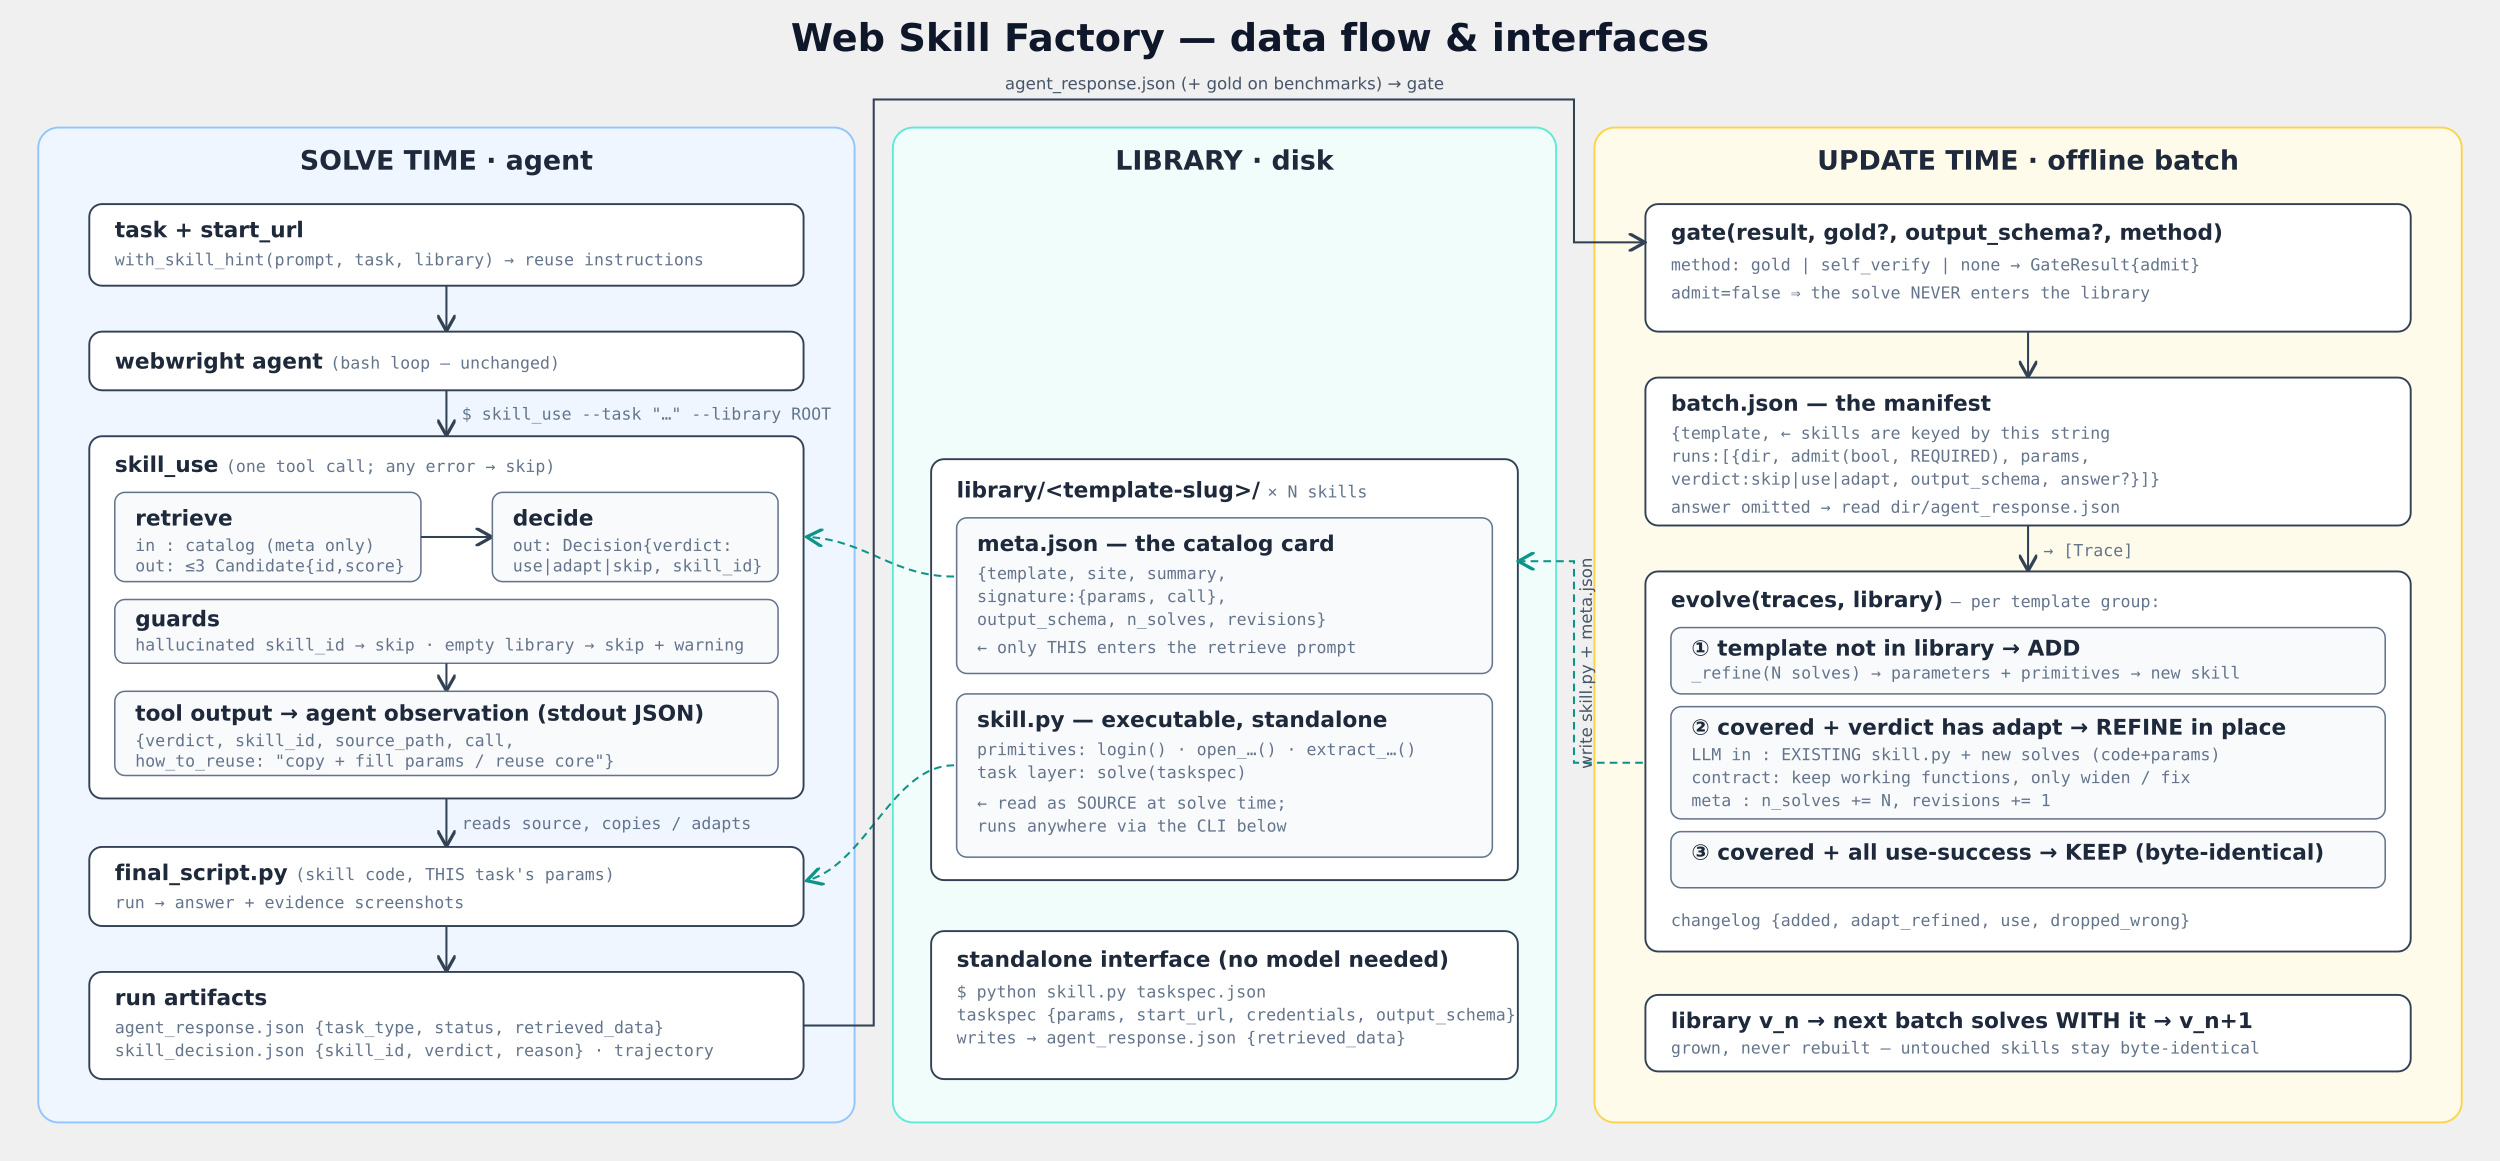
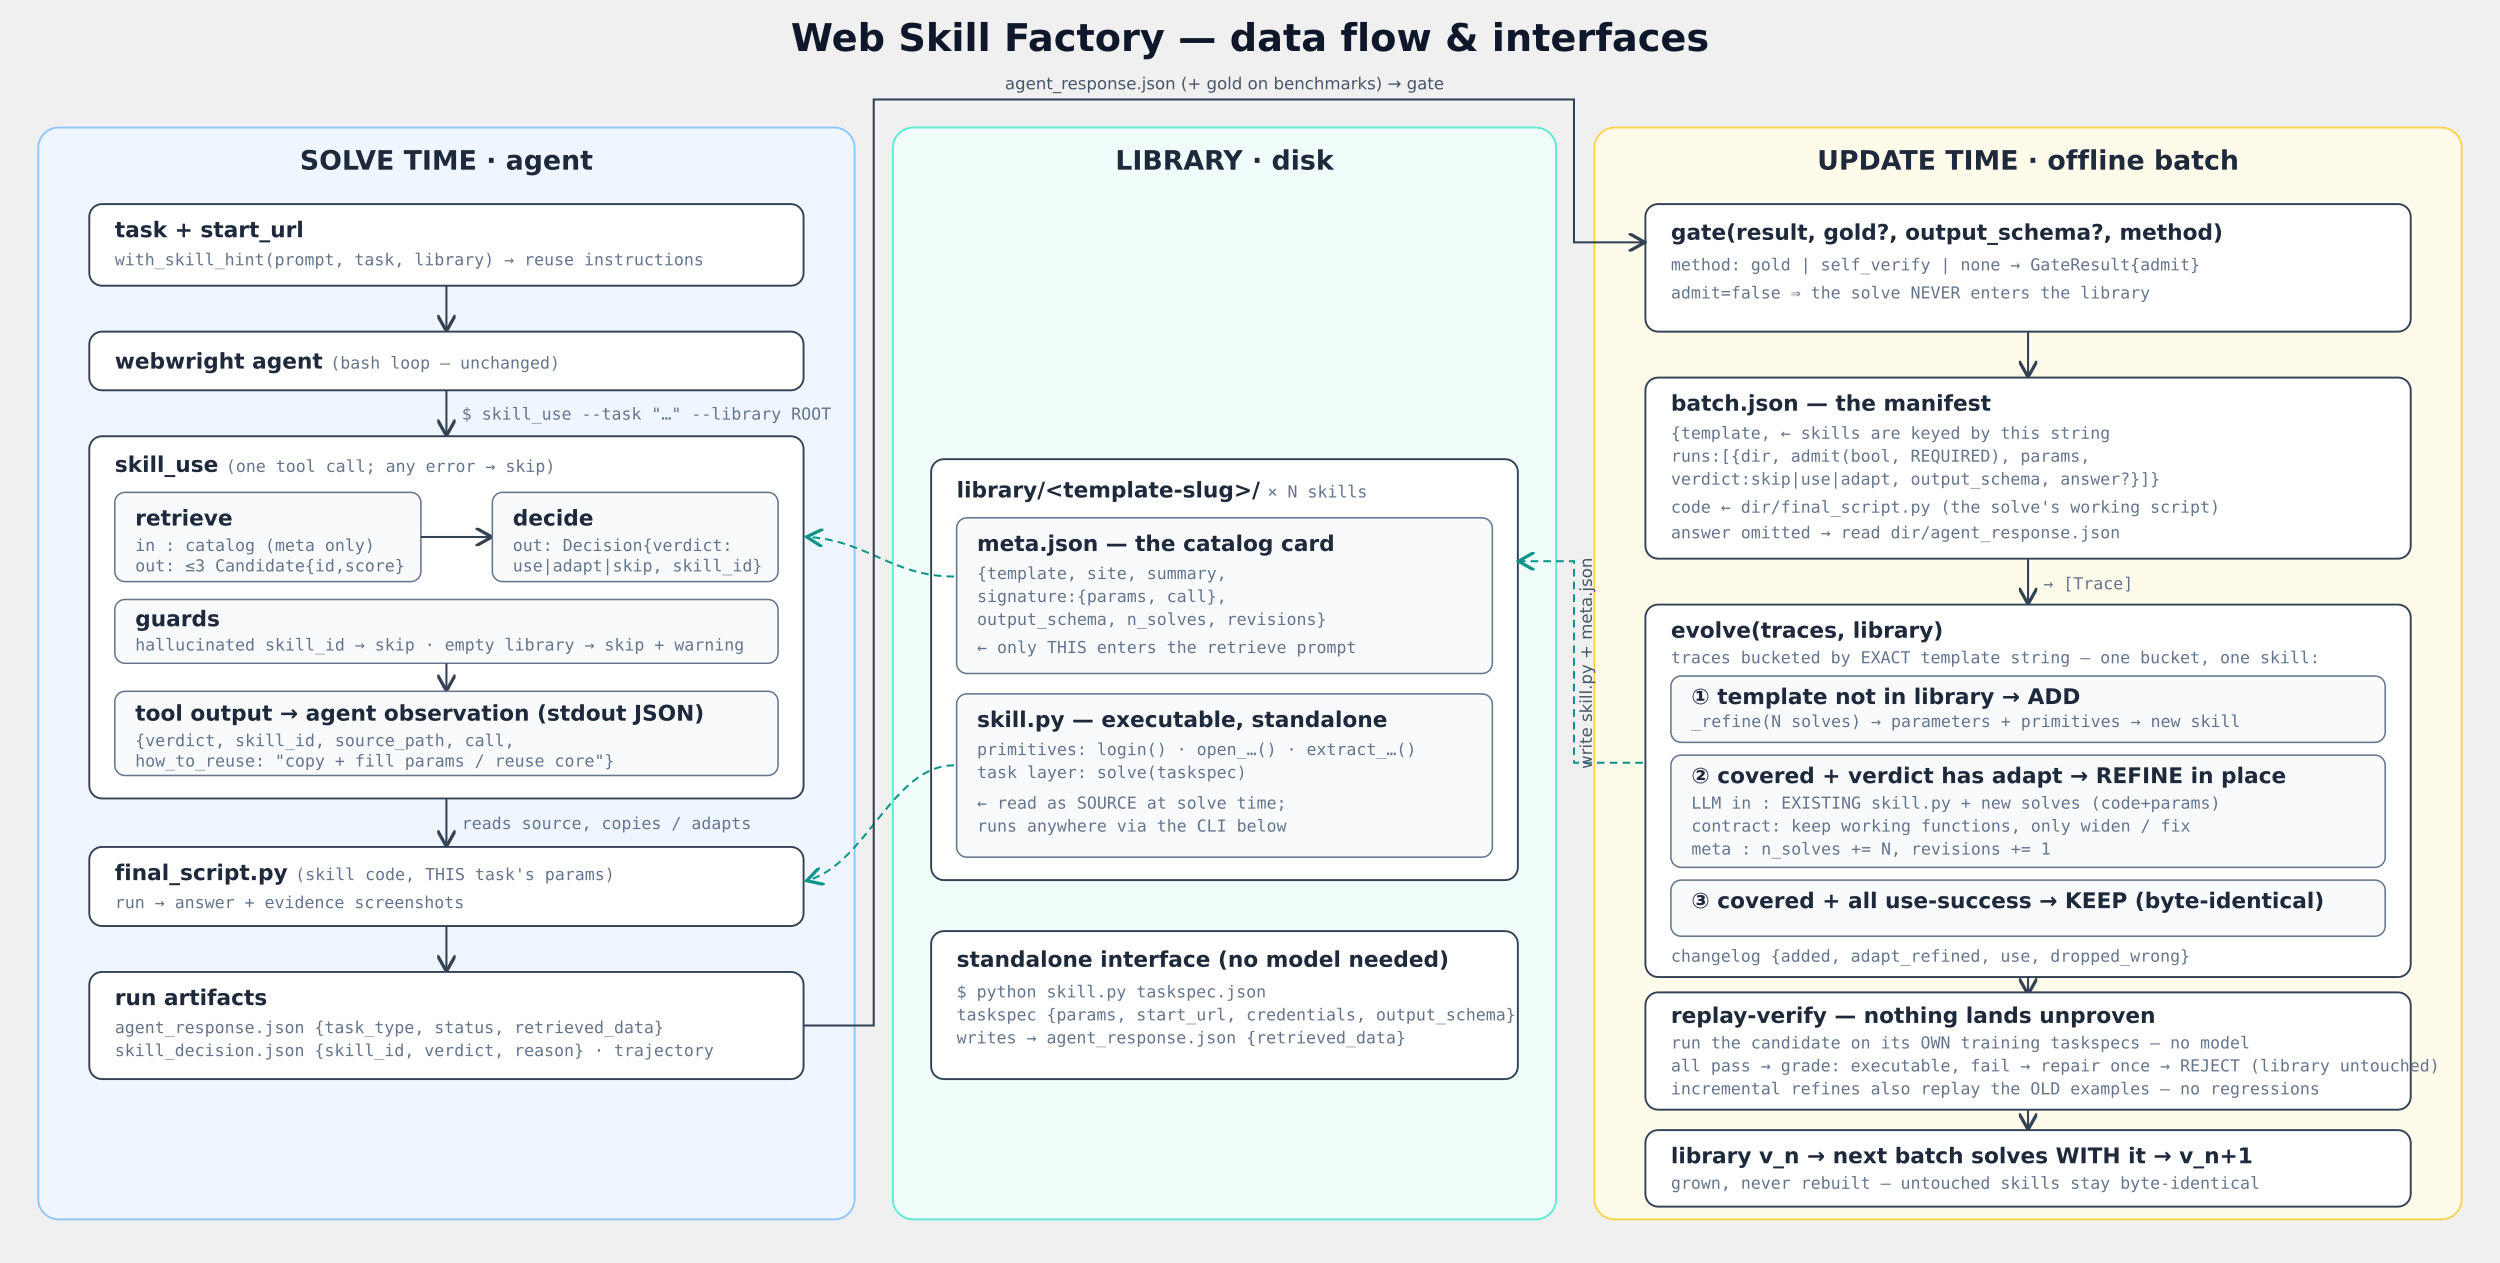
- <svg xmlns="http://www.w3.org/2000/svg" viewBox="0 0 1960 910" font-family="DejaVu Sans, sans-serif">
+ <svg xmlns="http://www.w3.org/2000/svg" viewBox="0 0 1960 990" font-family="DejaVu Sans, sans-serif">
  <defs>
    <marker id="a" markerWidth="9" markerHeight="9" refX="7" refY="4.5" orient="auto">
      <path d="M0,0 L8,4.5 L0,9" fill="none" stroke="#334155" stroke-width="1.6" />
    </marker>
    <marker id="at" markerWidth="9" markerHeight="9" refX="7" refY="4.5" orient="auto">
      <path d="M0,0 L8,4.5 L0,9" fill="none" stroke="#0d9488" stroke-width="1.6" />
    </marker>
  </defs>
  <style>
    .box  { fill: #ffffff; stroke: #334155; stroke-width: 1.5; rx: 10; }
    .sub  { fill: #f8fafc; stroke: #64748b; stroke-width: 1.2; rx: 8; }
    .t    { fill: #1e293b; font-size: 17px; font-weight: bold; }
    .h    { fill: #1e293b; font-size: 21px; font-weight: bold; }
    .md   { fill: #64748b; font-size: 13px; font-family: "DejaVu Sans Mono", monospace; }
    .lbl  { fill: #475569; font-size: 13px; }
    .fl   { fill: none; stroke: #334155; stroke-width: 1.6; marker-end: url(#a); }
    .fd   { fill: none; stroke: #0d9488; stroke-width: 1.6; stroke-dasharray: 6 4; marker-end: url(#at); }
  </style>
  <text x="980" y="40" text-anchor="middle" font-size="30" font-weight="bold" fill="#0f172a">Web Skill Factory — data flow &amp; interfaces</text>
-   <rect x="30" y="100" width="640" height="780" rx="16" fill="#eff6ff" stroke="#93c5fd" stroke-width="1.5" />
-   <rect x="700" y="100" width="520" height="780" rx="16" fill="#f0fdfa" stroke="#5eead4" stroke-width="1.5" />
-   <rect x="1250" y="100" width="680" height="780" rx="16" fill="#fffbeb" stroke="#fcd34d" stroke-width="1.5" />
+   <rect x="30" y="100" width="640" height="856" rx="16" fill="#eff6ff" stroke="#93c5fd" stroke-width="1.5" />
+   <rect x="700" y="100" width="520" height="856" rx="16" fill="#f0fdfa" stroke="#5eead4" stroke-width="1.5" />
+   <rect x="1250" y="100" width="680" height="856" rx="16" fill="#fffbeb" stroke="#fcd34d" stroke-width="1.5" />
  <text class="h" x="350" y="133" text-anchor="middle" fill="#1d4ed8">SOLVE TIME · agent</text>
  <text class="h" x="960" y="133" text-anchor="middle" fill="#0f766e">LIBRARY · disk</text>
  <text class="h" x="1590" y="133" text-anchor="middle" fill="#b45309">UPDATE TIME · offline batch</text>
  <rect class="box" x="70" y="160" width="560" height="64" />
  <text class="t" x="90" y="186">task + start_url</text>
  <text class="md" x="90" y="208">with_skill_hint(prompt, task, library) → reuse instructions</text>
  <path class="fl" d="M350,224 V258" />
  <rect class="box" x="70" y="260" width="560" height="46" />
  <text class="t" x="90" y="289">webwright agent  <tspan class="md" font-weight="normal">(bash loop — unchanged)</tspan>
  </text>
  <path class="fl" d="M350,306 V340" />
  <text class="md" x="362" y="329">$ skill_use --task "…" --library ROOT</text>
  <rect class="box" x="70" y="342" width="560" height="284" />
  <text class="t" x="90" y="370">skill_use  <tspan class="md" font-weight="normal">(one tool call; any error → skip)</tspan>
  </text>
  <rect class="sub" x="90" y="386" width="240" height="70" />
  <text class="t" x="106" y="412" font-size="15">retrieve</text>
  <text class="md" x="106" y="432">in : catalog (meta only)</text>
  <text class="md" x="106" y="448">out: ≤3 Candidate{id,score}</text>
  <path class="fl" d="M330,421 H384" />
  <rect class="sub" x="386" y="386" width="224" height="70" />
  <text class="t" x="402" y="412" font-size="15">decide</text>
  <text class="md" x="402" y="432">out: Decision{verdict:</text>
  <text class="md" x="402" y="448">use|adapt|skip, skill_id}</text>
  <rect class="sub" x="90" y="470" width="520" height="50" />
  <text class="t" x="106" y="491" font-size="14" fill="#b91c1c">guards</text>
  <text class="md" x="106" y="510">hallucinated skill_id → skip · empty library → skip + warning</text>
  <path class="fl" d="M350,520 V540" />
  <rect class="sub" x="90" y="542" width="520" height="66" />
  <text class="t" x="106" y="565" font-size="14">tool output → agent observation (stdout JSON)</text>
  <text class="md" x="106" y="585">{verdict, skill_id, source_path, call,</text>
  <text class="md" x="106" y="601"> how_to_reuse: "copy + fill params / reuse core"}</text>
  <path class="fl" d="M350,626 V662" />
  <text class="md" x="362" y="650">reads source, copies / adapts</text>
  <rect class="box" x="70" y="664" width="560" height="62" />
  <text class="t" x="90" y="690">final_script.py  <tspan class="md" font-weight="normal">(skill code, THIS task's params)</tspan>
  </text>
  <text class="md" x="90" y="712">run → answer + evidence screenshots</text>
  <path class="fl" d="M350,726 V760" />
  <rect class="box" x="70" y="762" width="560" height="84" />
  <text class="t" x="90" y="788">run artifacts</text>
  <text class="md" x="90" y="810">agent_response.json {task_type, status, retrieved_data}</text>
  <text class="md" x="90" y="828">skill_decision.json {skill_id, verdict, reason} · trajectory</text>
  <rect class="box" x="730" y="360" width="460" height="330" />
  <text class="t" x="750" y="390">library/&lt;template-slug&gt;/  <tspan class="md" font-weight="normal">× N skills</tspan>
  </text>
  <rect class="sub" x="750" y="406" width="420" height="122" />
  <text class="t" x="766" y="432" font-size="15">meta.json — the catalog card</text>
  <text class="md" x="766" y="454">{template, site, summary,</text>
  <text class="md" x="766" y="472"> signature:{params, call},</text>
  <text class="md" x="766" y="490"> output_schema, n_solves, revisions}</text>
  <text class="md" x="766" y="512" fill="#0f766e">← only THIS enters the retrieve prompt</text>
  <rect class="sub" x="750" y="544" width="420" height="128" />
  <text class="t" x="766" y="570" font-size="15">skill.py — executable, standalone</text>
  <text class="md" x="766" y="592">primitives: login() · open_…() · extract_…()</text>
  <text class="md" x="766" y="610">task layer: solve(taskspec)</text>
  <text class="md" x="766" y="634" fill="#0f766e">← read as SOURCE at solve time;</text>
  <text class="md" x="766" y="652" fill="#0f766e">  runs anywhere via the CLI below</text>
  <rect class="box" x="730" y="730" width="460" height="116" />
  <text class="t" x="750" y="758">standalone interface (no model needed)</text>
  <text class="md" x="750" y="782">$ python skill.py taskspec.json</text>
  <text class="md" x="750" y="800">taskspec {params, start_url, credentials, output_schema}</text>
  <text class="md" x="750" y="818">writes → agent_response.json {retrieved_data}</text>
  <path class="fd" d="M748,452 C700,452 680,424 634,421" />
  <path class="fd" d="M748,600 C700,600 680,676 634,690" />
  <rect class="box" x="1290" y="160" width="600" height="100" />
  <text class="t" x="1310" y="188">gate(result, gold?, output_schema?, method)</text>
  <text class="md" x="1310" y="212">method: gold | self_verify | none → GateResult{admit}</text>
  <text class="md" x="1310" y="234" fill="#b91c1c">admit=false ⇒ the solve NEVER enters the library</text>
  <path class="fl" d="M1590,260 V294" />
-   <rect class="box" x="1290" y="296" width="600" height="116" />
+   <rect class="box" x="1290" y="296" width="600" height="142" />
  <text class="t" x="1310" y="322">batch.json — the manifest</text>
  <text class="md" x="1310" y="344">{template,   ← skills are keyed by this string</text>
  <text class="md" x="1310" y="362"> runs:[{dir, admit(bool, REQUIRED), params,</text>
  <text class="md" x="1310" y="380">   verdict:skip|use|adapt, output_schema, answer?}]}</text>
-   <text class="md" x="1310" y="402" fill="#64748b">answer omitted → read dir/agent_response.json</text>
-   <path class="fl" d="M1590,412 V446" />
-   <text class="md" x="1602" y="436">→ [Trace]</text>
-   <rect class="box" x="1290" y="448" width="600" height="298" />
-   <text class="t" x="1310" y="476">evolve(traces, library)  <tspan class="md" font-weight="normal">— per template group:</tspan>
-   </text>
-   <rect class="sub" x="1310" y="492" width="560" height="52" />
-   <text class="t" x="1326" y="514" font-size="14" fill="#15803d">① template not in library → ADD</text>
-   <text class="md" x="1326" y="532">_refine(N solves) → parameters + primitives → new skill</text>
-   <rect class="sub" x="1310" y="554" width="560" height="88" />
-   <text class="t" x="1326" y="576" font-size="14" fill="#b45309">② covered + verdict has adapt → REFINE in place</text>
-   <text class="md" x="1326" y="596">LLM in : EXISTING skill.py + new solves (code+params)</text>
-   <text class="md" x="1326" y="614">contract: keep working functions, only widen / fix</text>
-   <text class="md" x="1326" y="632">meta    : n_solves += N, revisions += 1</text>
-   <rect class="sub" x="1310" y="652" width="560" height="44" />
-   <text class="t" x="1326" y="674" font-size="14" fill="#64748b">③ covered + all use-success → KEEP (byte-identical)</text>
-   <text class="md" x="1310" y="726">changelog {added, adapt_refined, use, dropped_wrong}</text>
-   <rect class="box" x="1290" y="780" width="600" height="60" fill="#f0fdfa" stroke="#0d9488" />
-   <text class="t" x="1310" y="806" fill="#0f766e">library v_n → next batch solves WITH it → v_n+1</text>
-   <text class="md" x="1310" y="826">grown, never rebuilt — untouched skills stay byte-identical</text>
+   <text class="md" x="1310" y="402" fill="#64748b">code ← dir/final_script.py (the solve's working script)</text>
+   <text class="md" x="1310" y="422" fill="#64748b">answer omitted → read dir/agent_response.json</text>
+   <path class="fl" d="M1590,438 V472" />
+   <text class="md" x="1602" y="462">→ [Trace]</text>
+   <rect class="box" x="1290" y="474" width="600" height="292" />
+   <text class="t" x="1310" y="500">evolve(traces, library)</text>
+   <text class="md" x="1310" y="520" fill="#64748b">traces bucketed by EXACT template string — one bucket, one skill:</text>
+   <rect class="sub" x="1310" y="530" width="560" height="52" />
+   <text class="t" x="1326" y="552" font-size="14" fill="#15803d">① template not in library → ADD</text>
+   <text class="md" x="1326" y="570">_refine(N solves) → parameters + primitives → new skill</text>
+   <rect class="sub" x="1310" y="592" width="560" height="88" />
+   <text class="t" x="1326" y="614" font-size="14" fill="#b45309">② covered + verdict has adapt → REFINE in place</text>
+   <text class="md" x="1326" y="634">LLM in : EXISTING skill.py + new solves (code+params)</text>
+   <text class="md" x="1326" y="652">contract: keep working functions, only widen / fix</text>
+   <text class="md" x="1326" y="670">meta    : n_solves += N, revisions += 1</text>
+   <rect class="sub" x="1310" y="690" width="560" height="44" />
+   <text class="t" x="1326" y="712" font-size="14" fill="#64748b">③ covered + all use-success → KEEP (byte-identical)</text>
+   <text class="md" x="1310" y="754">changelog {added, adapt_refined, use, dropped_wrong}</text>
+   <path class="fl" d="M1590,766 V778" />
+   <rect class="box" x="1290" y="778" width="600" height="92" stroke="#15803d" />
+   <text class="t" x="1310" y="802" fill="#15803d">replay-verify — nothing lands unproven</text>
+   <text class="md" x="1310" y="822">run the candidate on its OWN training taskspecs — no model</text>
+   <text class="md" x="1310" y="840">all pass → grade: executable,  fail → repair once → REJECT (library untouched)</text>
+   <text class="md" x="1310" y="858">incremental refines also replay the OLD examples — no regressions</text>
+   <path class="fl" d="M1590,870 V884" />
+   <rect class="box" x="1290" y="886" width="600" height="60" fill="#f0fdfa" stroke="#0d9488" />
+   <text class="t" x="1310" y="912" fill="#0f766e">library v_n → next batch solves WITH it → v_n+1</text>
+   <text class="md" x="1310" y="932">grown, never rebuilt — untouched skills stay byte-identical</text>
  <path class="fl" d="M630,804 H685 V78 H1234 V190 H1288" />
  <text class="lbl" x="960" y="70" text-anchor="middle">agent_response.json (+ gold on benchmarks) → gate</text>
  <path class="fd" d="M1288,598 H1234 V440 H1192" />
  <text class="lbl" transform="rotate(-90 1248 520)" x="1248" y="520" text-anchor="middle" fill="#0f766e">write skill.py + meta.json</text>
</svg>
